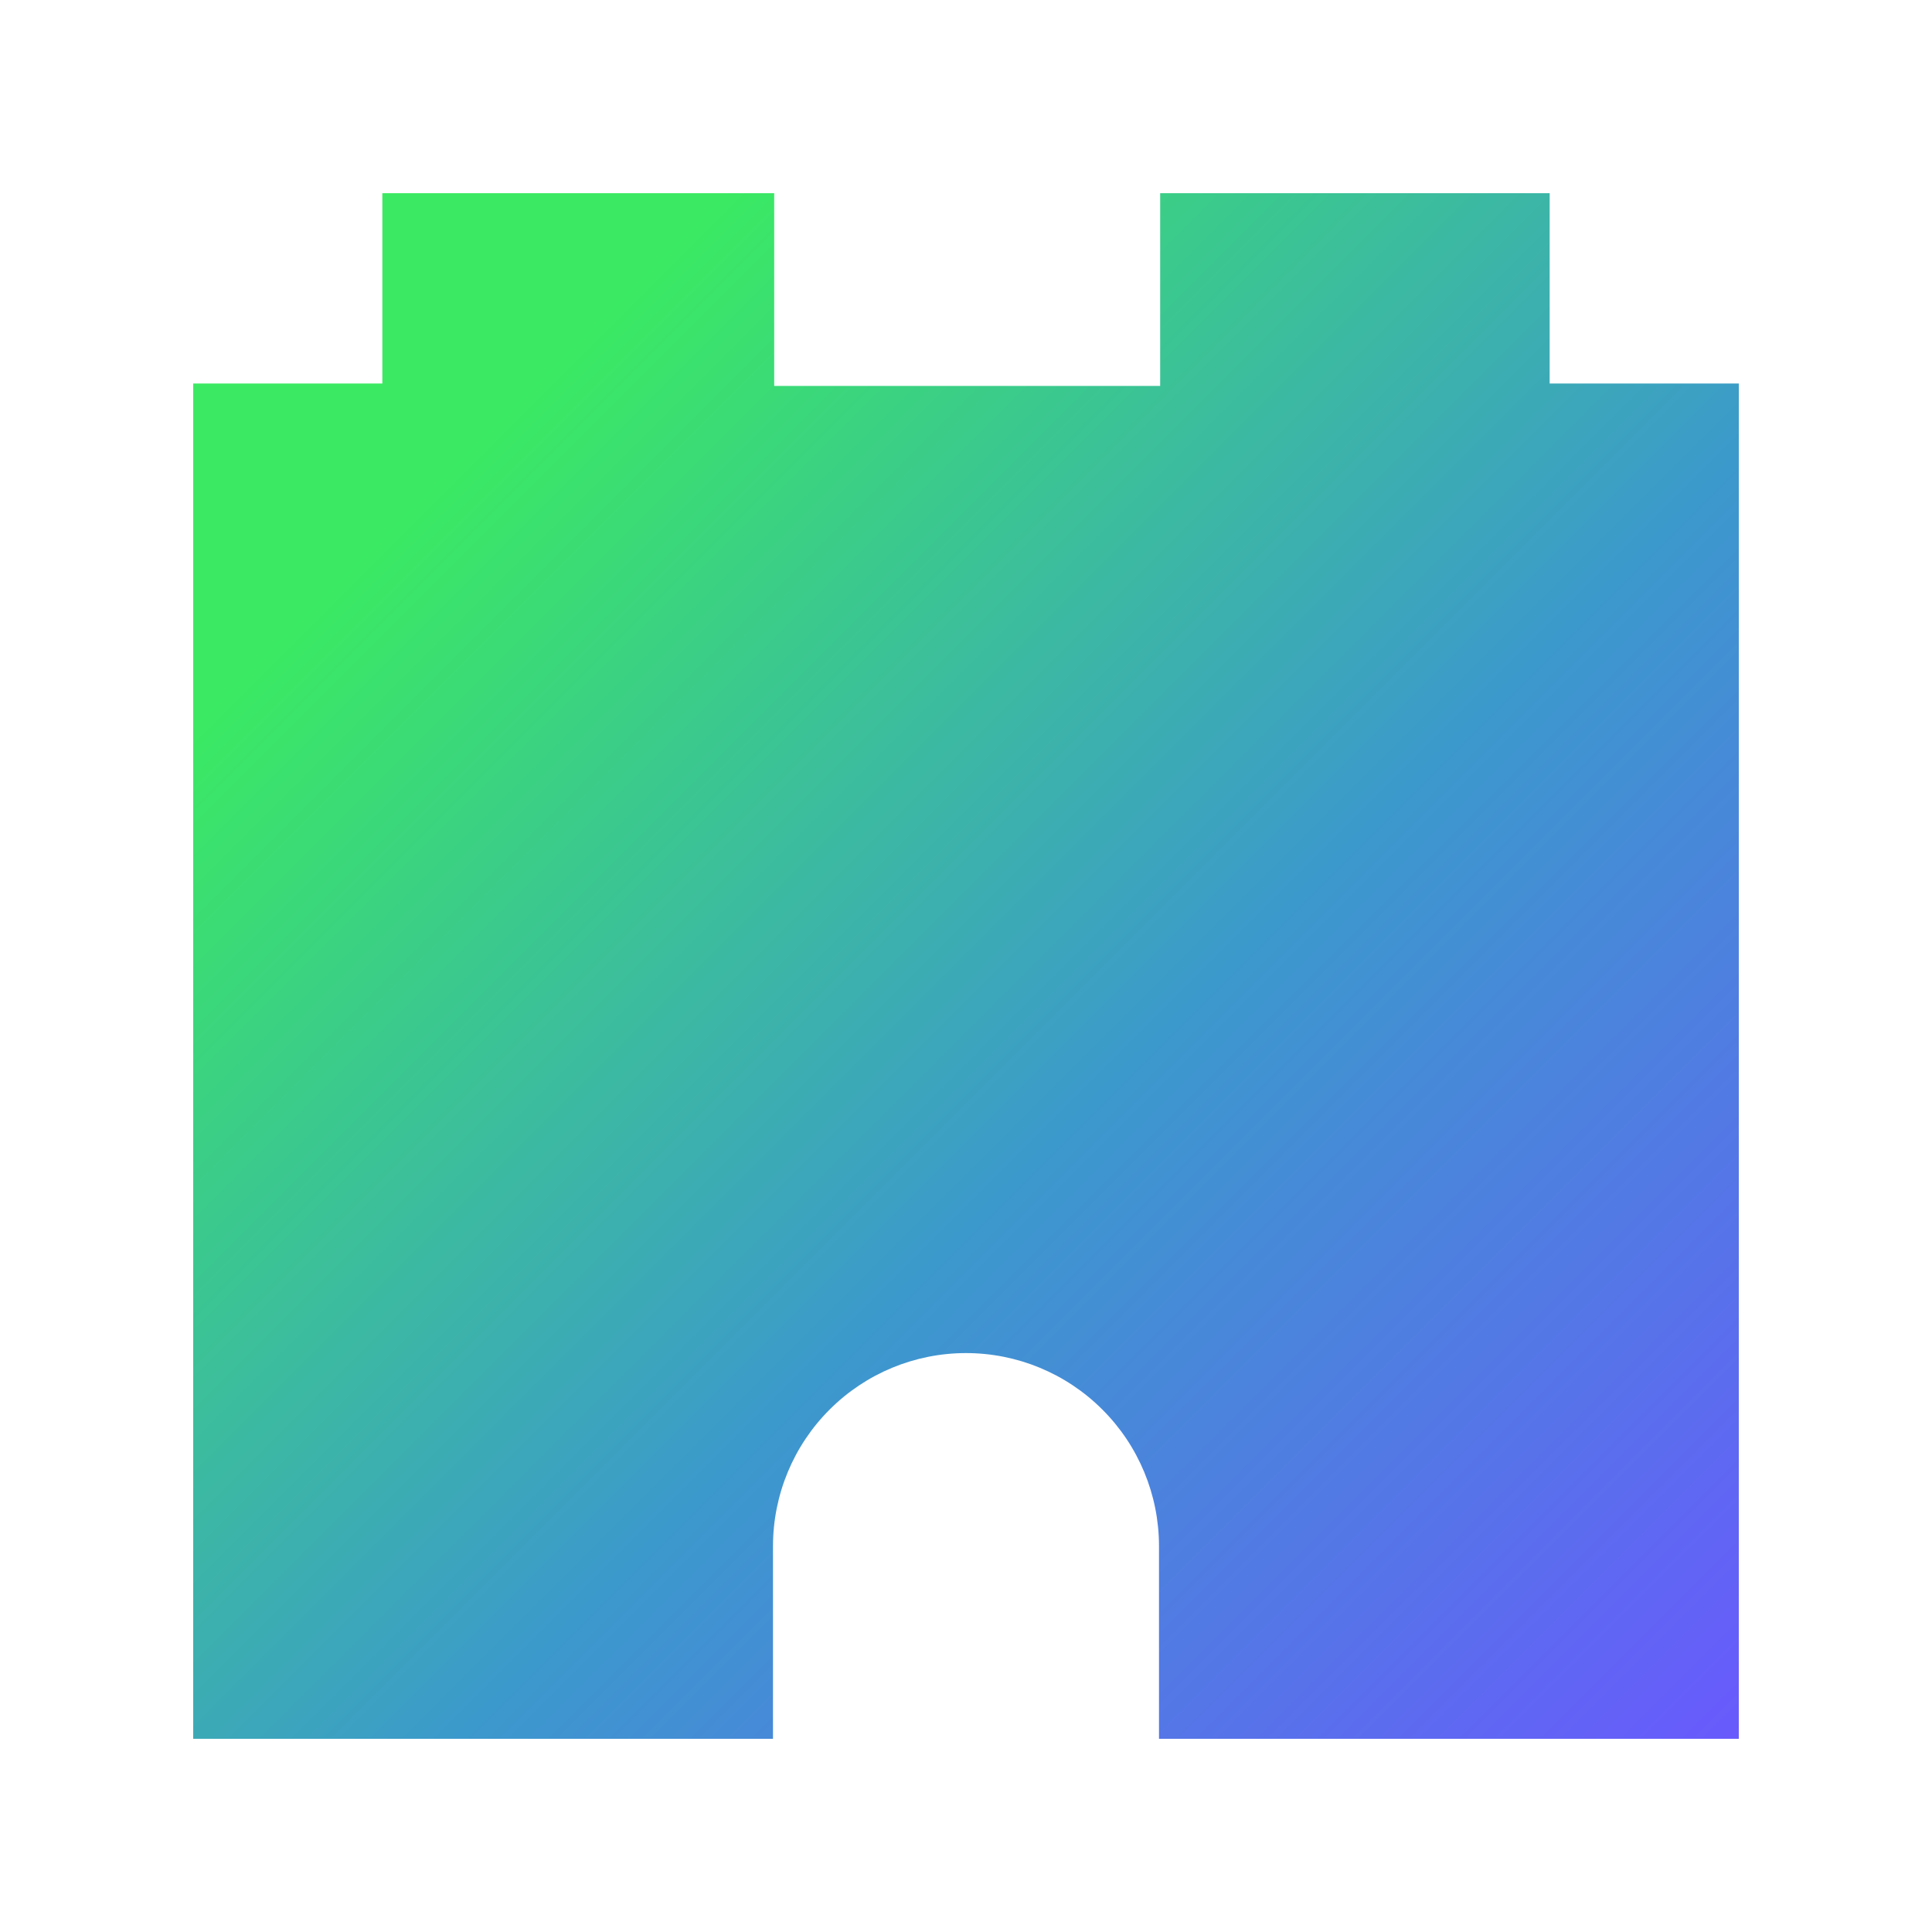
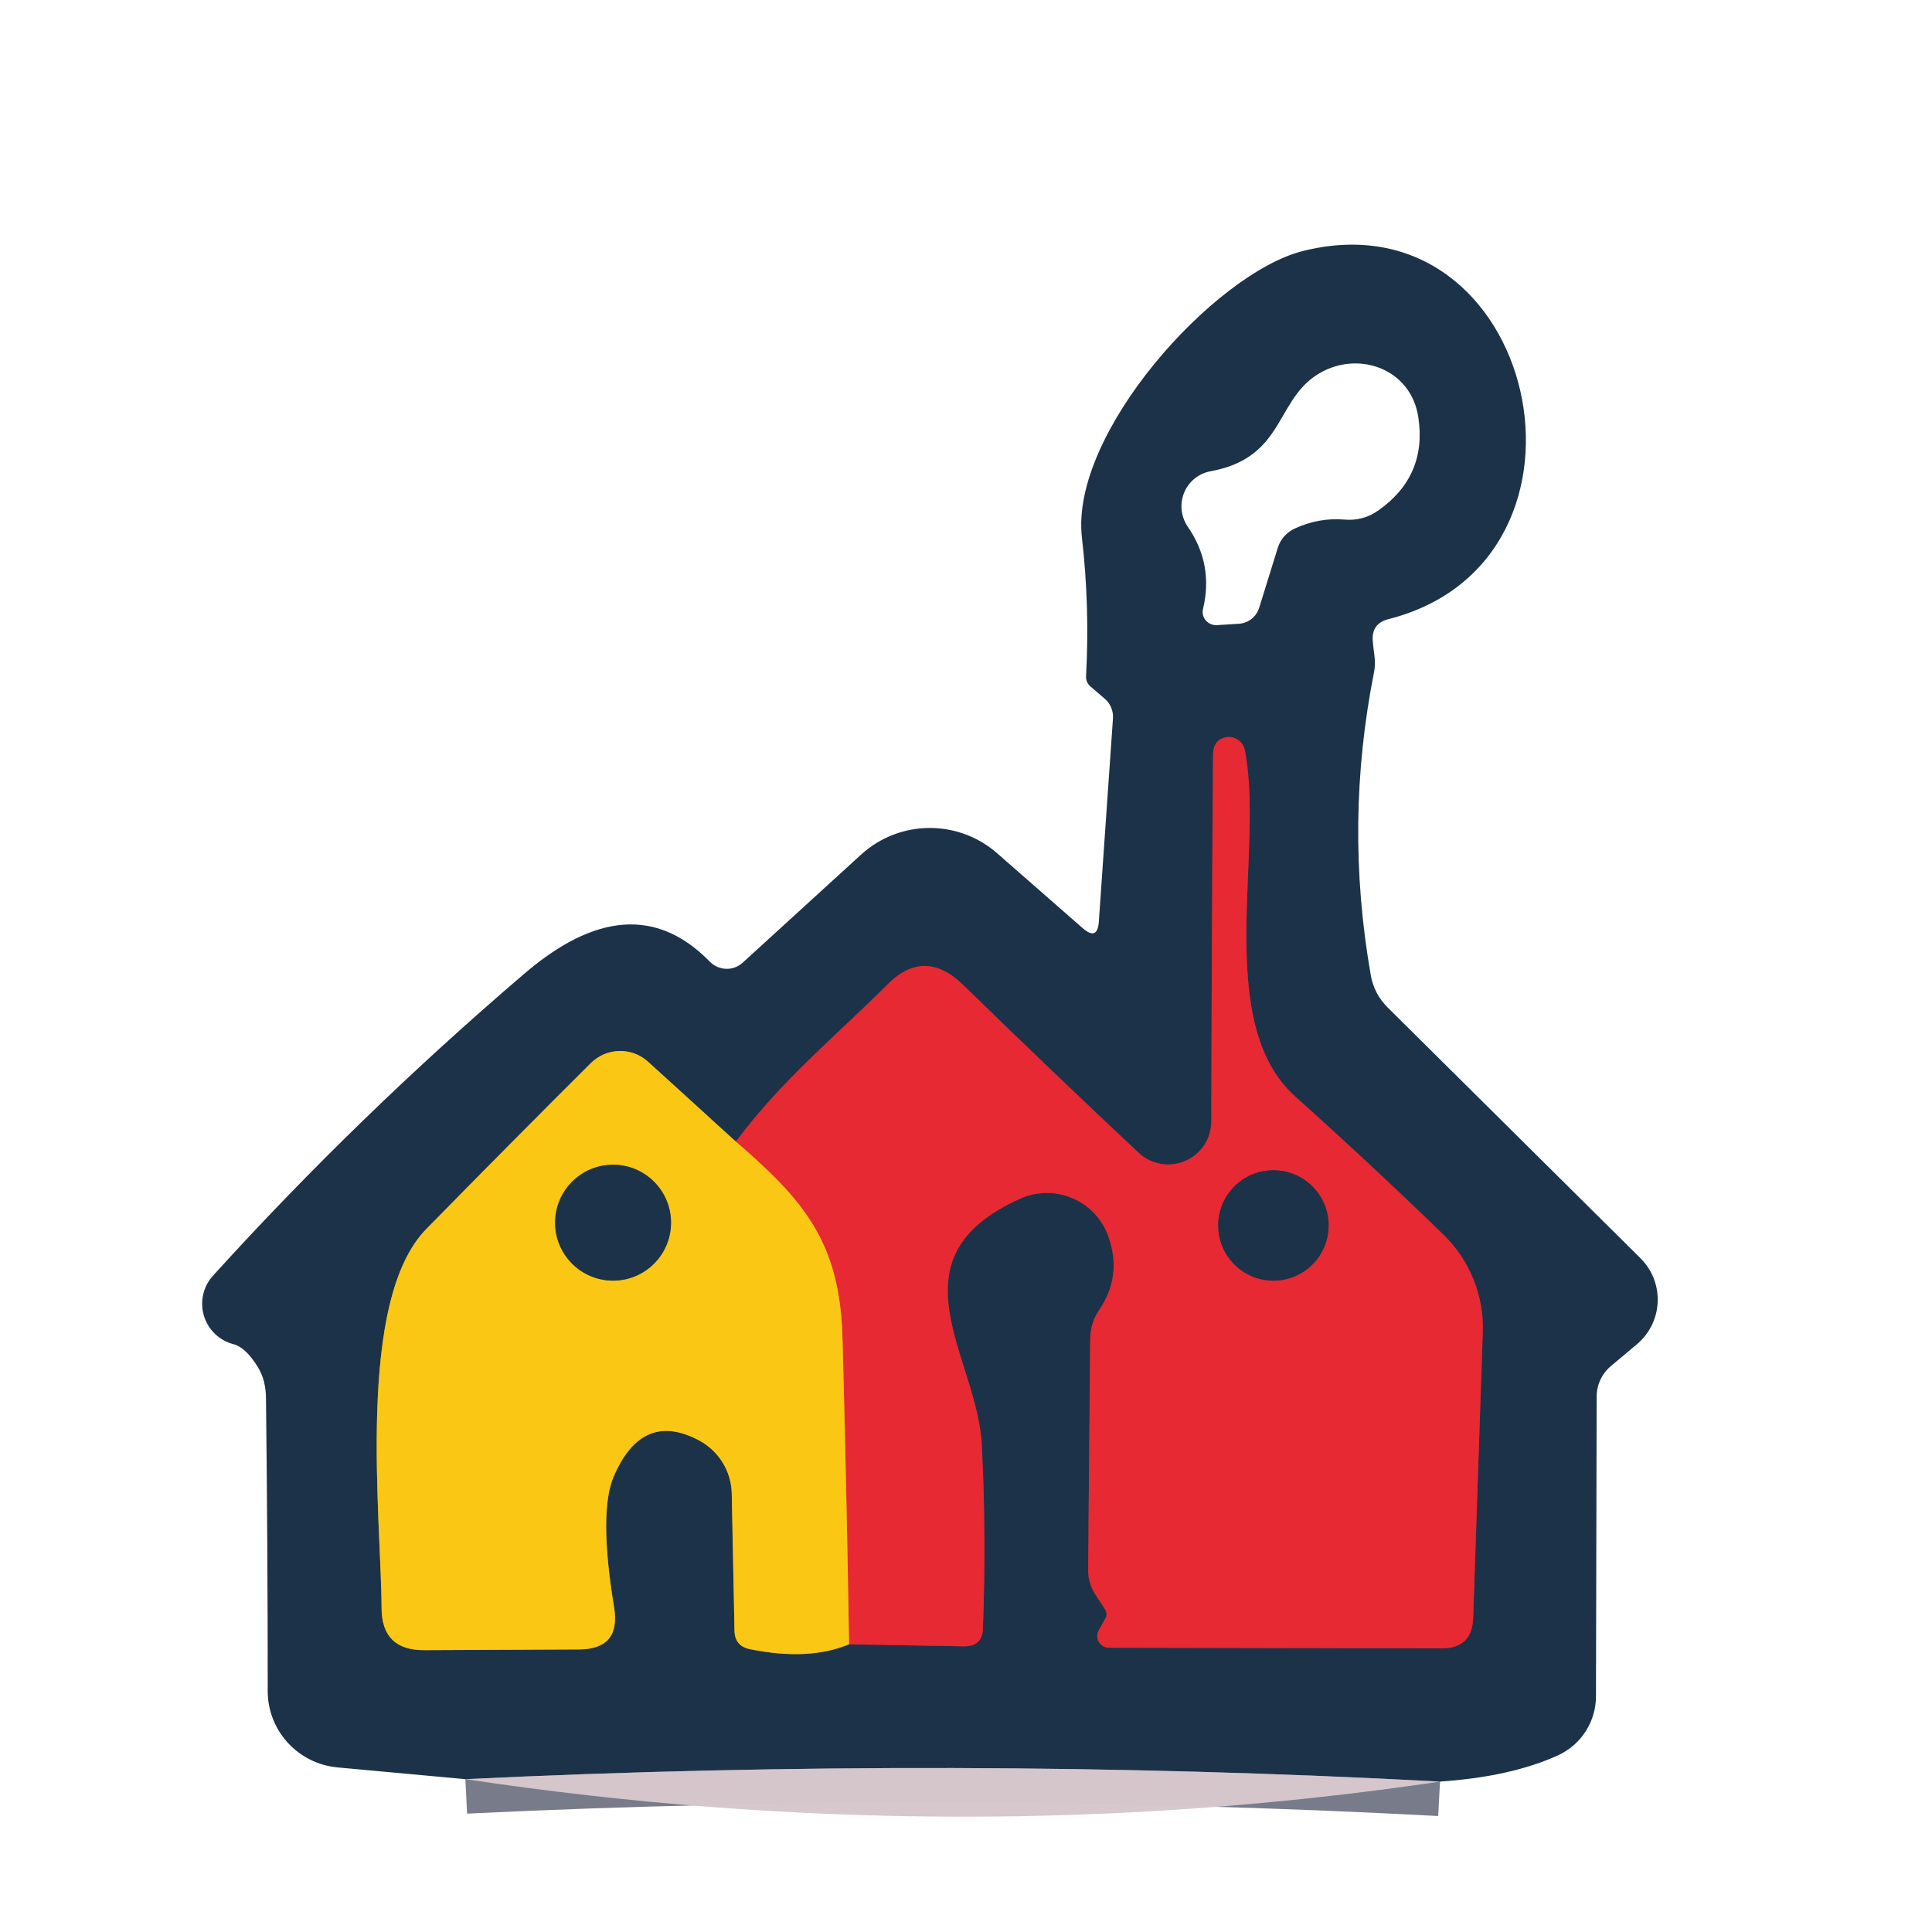
- <svg xmlns="http://www.w3.org/2000/svg" width="40" height="40" viewBox="0 0 40 40" fill="none">
-   <path d="M32.084 7.94V4H24.02V7.99H16.029V4H7.916V7.94H4V36H16.004V32.005C16.006 30.946 16.427 29.931 17.177 29.183C17.926 28.434 18.941 28.014 20 28.014C21.059 28.014 22.074 28.434 22.823 29.183C23.573 29.931 23.994 30.946 23.996 32.005V36H36V7.94H32.084Z" fill="url(#paint0_linear)" />
-   <defs>
-     <linearGradient id="paint0_linear" x1="2.942" y1="4.9" x2="37.777" y2="39.734" gradientUnits="userSpaceOnUse">
-       <stop offset="0.159" stop-color="#3BEA62" />
-       <stop offset="0.54" stop-color="#3C99CC" />
-       <stop offset="0.937" stop-color="#6B57FF" />
-     </linearGradient>
-   </defs>
+ <svg xmlns="http://www.w3.org/2000/svg" version="1.1" viewBox="0.00 0.00 56.00 56.00" width="16" height="16">
+   <g stroke-width="2.00" fill="none" stroke-linecap="butt">
+     <path stroke="#787c8a" stroke-opacity="0.996" d="   M 41.74 51.64   Q 27.63 50.89 13.49 51.57" />
+     <path stroke="#8c7d2f" d="   M 21.33 33.09   L 18.79 30.78   A 1.21 1.20 -46.2 0 0 17.12 30.82   Q 14.85 33.08 12.36 35.62   C 10.30 37.71 11.05 43.99 11.06 46.62   Q 11.07 47.83 12.28 47.83   L 16.77 47.81   Q 18.00 47.81 17.80 46.59   Q 17.34 43.80 17.80 42.77   Q 18.63 40.87 20.28 41.76   A 1.80 1.78 14.0 0 1 21.21 43.29   L 21.29 47.27   Q 21.30 47.71 21.73 47.80   Q 23.44 48.15 24.61 47.66" />
+     <path stroke="#812e3e" d="   M 24.61 47.66   L 27.95 47.72   Q 28.47 47.72 28.49 47.21   Q 28.59 44.56 28.46 41.91   C 28.35 39.35 25.69 36.48 29.58 34.74   A 1.89 1.89 0.0 0 1 32.12 35.82   Q 32.54 36.97 31.86 37.97   Q 31.61 38.34 31.60 38.80   L 31.54 45.51   Q 31.54 45.91 31.77 46.25   L 32.02 46.63   Q 32.12 46.78 32.03 46.93   L 31.85 47.25   A 0.34 0.34 0.0 0 0 32.14 47.76   L 41.78 47.78   Q 42.67 47.78 42.70 46.90   L 42.98 38.60   A 3.76 3.75 -67.0 0 0 41.85 35.80   Q 39.89 33.89 37.54 31.78   C 35.14 29.62 36.66 24.63 36.08 21.74   A 0.47 0.47 0.0 0 0 35.46 21.39   Q 35.16 21.49 35.16 21.88   Q 35.12 27.43 35.11 32.51   A 1.25 1.25 0.0 0 1 33.01 33.42   Q 30.42 30.99 27.93 28.56   Q 26.81 27.46 25.74 28.52   C 24.23 30.03 22.66 31.30 21.33 33.09" />
+     <path stroke="#f17824" d="   M 24.61 47.66   Q 24.54 43.21 24.42 38.80   C 24.35 36.01 23.31 34.80 21.33 33.09" />
+     <path stroke="#812e3e" d="   M 38.51 35.52   A 1.60 1.60 0.0 0 0 36.91 33.92   A 1.60 1.60 0.0 0 0 35.31 35.52   A 1.60 1.60 0.0 0 0 36.91 37.12   A 1.60 1.60 0.0 0 0 38.51 35.52" />
+     <path stroke="#8c7d2f" d="   M 19.45 35.44   A 1.68 1.68 0.0 0 0 17.77 33.76   A 1.68 1.68 0.0 0 0 16.09 35.44   A 1.68 1.68 0.0 0 0 17.77 37.12   A 1.68 1.68 0.0 0 0 19.45 35.44" />
+   </g>
+   <path fill="#1c3249" d="   M 41.74 51.64   Q 27.63 50.89 13.49 51.57   L 9.79 51.23   A 2.23 2.22 2.4 0 1 7.76 49.03   Q 7.76 44.78 7.71 40.55   Q 7.71 40.00 7.47 39.62   Q 7.12 39.05 6.76 38.96   A 1.21 1.21 0.0 0 1 6.18 36.97   Q 10.37 32.35 15.19 28.23   C 16.95 26.72 18.85 26.10 20.58 27.88   A 0.69 0.68 46.6 0 0 21.52 27.91   L 24.96 24.77   A 2.96 2.96 0.0 0 1 28.90 24.73   L 31.39 26.91   Q 31.81 27.27 31.85 26.72   L 32.26 20.82   A 0.70 0.68 -68.1 0 0 32.03 20.26   L 31.61 19.90   A 0.37 0.36 22.4 0 1 31.48 19.60   Q 31.59 17.58 31.36 15.58   C 31.01 12.55 35.20 7.93 37.75 7.28   C 44.56 5.55 46.96 16.26 40.23 17.95   Q 39.75 18.08 39.79 18.58   Q 39.81 18.79 39.84 19.02   Q 39.87 19.26 39.83 19.47   Q 38.96 23.84 39.73 28.25   Q 39.82 28.80 40.22 29.20   L 47.55 36.47   A 1.69 1.69 0.0 0 1 47.44 38.97   L 46.70 39.59   A 1.17 1.15 -20.2 0 0 46.28 40.48   L 46.26 49.17   A 1.89 1.88 -12.7 0 1 45.18 50.87   Q 43.81 51.50 41.74 51.64   Z   M 37.53 15.32   Q 38.22 15.00 38.96 15.06   Q 39.51 15.11 39.96 14.79   Q 41.37 13.79 41.11 12.09   C 40.91 10.78 39.58 10.23 38.48 10.70   C 36.91 11.38 37.38 13.24 35.09 13.66   A 1.04 1.03 67.4 0 0 34.43 15.27   Q 35.18 16.36 34.87 17.65   A 0.39 0.38 5.0 0 0 35.27 18.12   L 35.91 18.08   A 0.66 0.66 0.0 0 0 36.50 17.61   L 37.04 15.87   A 0.92 0.90 -4.1 0 1 37.53 15.32   Z   M 21.33 33.09   L 18.79 30.78   A 1.21 1.20 -46.2 0 0 17.12 30.82   Q 14.85 33.08 12.36 35.62   C 10.30 37.71 11.05 43.99 11.06 46.62   Q 11.07 47.83 12.28 47.83   L 16.77 47.81   Q 18.00 47.81 17.80 46.59   Q 17.34 43.80 17.80 42.77   Q 18.63 40.87 20.28 41.76   A 1.80 1.78 14.0 0 1 21.21 43.29   L 21.29 47.27   Q 21.30 47.71 21.73 47.80   Q 23.44 48.15 24.61 47.66   L 27.95 47.72   Q 28.47 47.72 28.49 47.21   Q 28.59 44.56 28.46 41.91   C 28.35 39.35 25.69 36.48 29.58 34.74   A 1.89 1.89 0.0 0 1 32.12 35.82   Q 32.54 36.97 31.86 37.97   Q 31.61 38.34 31.60 38.80   L 31.54 45.51   Q 31.54 45.91 31.77 46.25   L 32.02 46.63   Q 32.12 46.78 32.03 46.93   L 31.85 47.25   A 0.34 0.34 0.0 0 0 32.14 47.76   L 41.78 47.78   Q 42.67 47.78 42.70 46.90   L 42.98 38.60   A 3.76 3.75 -67.0 0 0 41.85 35.80   Q 39.89 33.89 37.54 31.78   C 35.14 29.62 36.66 24.63 36.08 21.74   A 0.47 0.47 0.0 0 0 35.46 21.39   Q 35.16 21.49 35.16 21.88   Q 35.12 27.43 35.11 32.51   A 1.25 1.25 0.0 0 1 33.01 33.42   Q 30.42 30.99 27.93 28.56   Q 26.81 27.46 25.74 28.52   C 24.23 30.03 22.66 31.30 21.33 33.09   Z" />
+   <path fill="#e62932" d="   M 24.61 47.66   Q 24.54 43.21 24.42 38.80   C 24.35 36.01 23.31 34.80 21.33 33.09   C 22.66 31.30 24.23 30.03 25.74 28.52   Q 26.81 27.46 27.93 28.56   Q 30.42 30.99 33.01 33.42   A 1.25 1.25 0.0 0 0 35.11 32.51   Q 35.12 27.43 35.16 21.88   Q 35.16 21.49 35.46 21.39   A 0.47 0.47 0.0 0 1 36.08 21.74   C 36.66 24.63 35.14 29.62 37.54 31.78   Q 39.89 33.89 41.85 35.80   A 3.76 3.75 -67.0 0 1 42.98 38.60   L 42.70 46.90   Q 42.67 47.78 41.78 47.78   L 32.14 47.76   A 0.34 0.34 0.0 0 1 31.85 47.25   L 32.03 46.93   Q 32.12 46.78 32.02 46.63   L 31.77 46.25   Q 31.54 45.91 31.54 45.51   L 31.60 38.80   Q 31.61 38.34 31.86 37.97   Q 32.54 36.97 32.12 35.82   A 1.89 1.89 0.0 0 0 29.58 34.74   C 25.69 36.48 28.35 39.35 28.46 41.91   Q 28.59 44.56 28.49 47.21   Q 28.47 47.72 27.95 47.72   L 24.61 47.66   Z   M 38.51 35.52   A 1.60 1.60 0.0 0 0 36.91 33.92   A 1.60 1.60 0.0 0 0 35.31 35.52   A 1.60 1.60 0.0 0 0 36.91 37.12   A 1.60 1.60 0.0 0 0 38.51 35.52   Z" />
+   <path fill="#fbc715" d="   M 21.33 33.09   C 23.31 34.80 24.35 36.01 24.42 38.80   Q 24.54 43.21 24.61 47.66   Q 23.44 48.15 21.73 47.80   Q 21.30 47.71 21.29 47.27   L 21.21 43.29   A 1.80 1.78 14.0 0 0 20.28 41.76   Q 18.63 40.87 17.80 42.77   Q 17.34 43.80 17.80 46.59   Q 18.00 47.81 16.77 47.81   L 12.28 47.83   Q 11.07 47.83 11.06 46.62   C 11.05 43.99 10.30 37.71 12.36 35.62   Q 14.85 33.08 17.12 30.82   A 1.21 1.20 -46.2 0 1 18.79 30.78   L 21.33 33.09   Z   M 19.45 35.44   A 1.68 1.68 0.0 0 0 17.77 33.76   A 1.68 1.68 0.0 0 0 16.09 35.44   A 1.68 1.68 0.0 0 0 17.77 37.12   A 1.68 1.68 0.0 0 0 19.45 35.44   Z" />
+   <circle fill="#1c3249" cx="17.77" cy="35.44" r="1.68" />
+   <circle fill="#1c3249" cx="36.91" cy="35.52" r="1.60" />
+   <path fill="#d5c7cb" fill-opacity="0.988" d="   M 41.74 51.64   Q 27.76 53.71 13.49 51.57   Q 27.63 50.89 41.74 51.64   Z" />
</svg>
